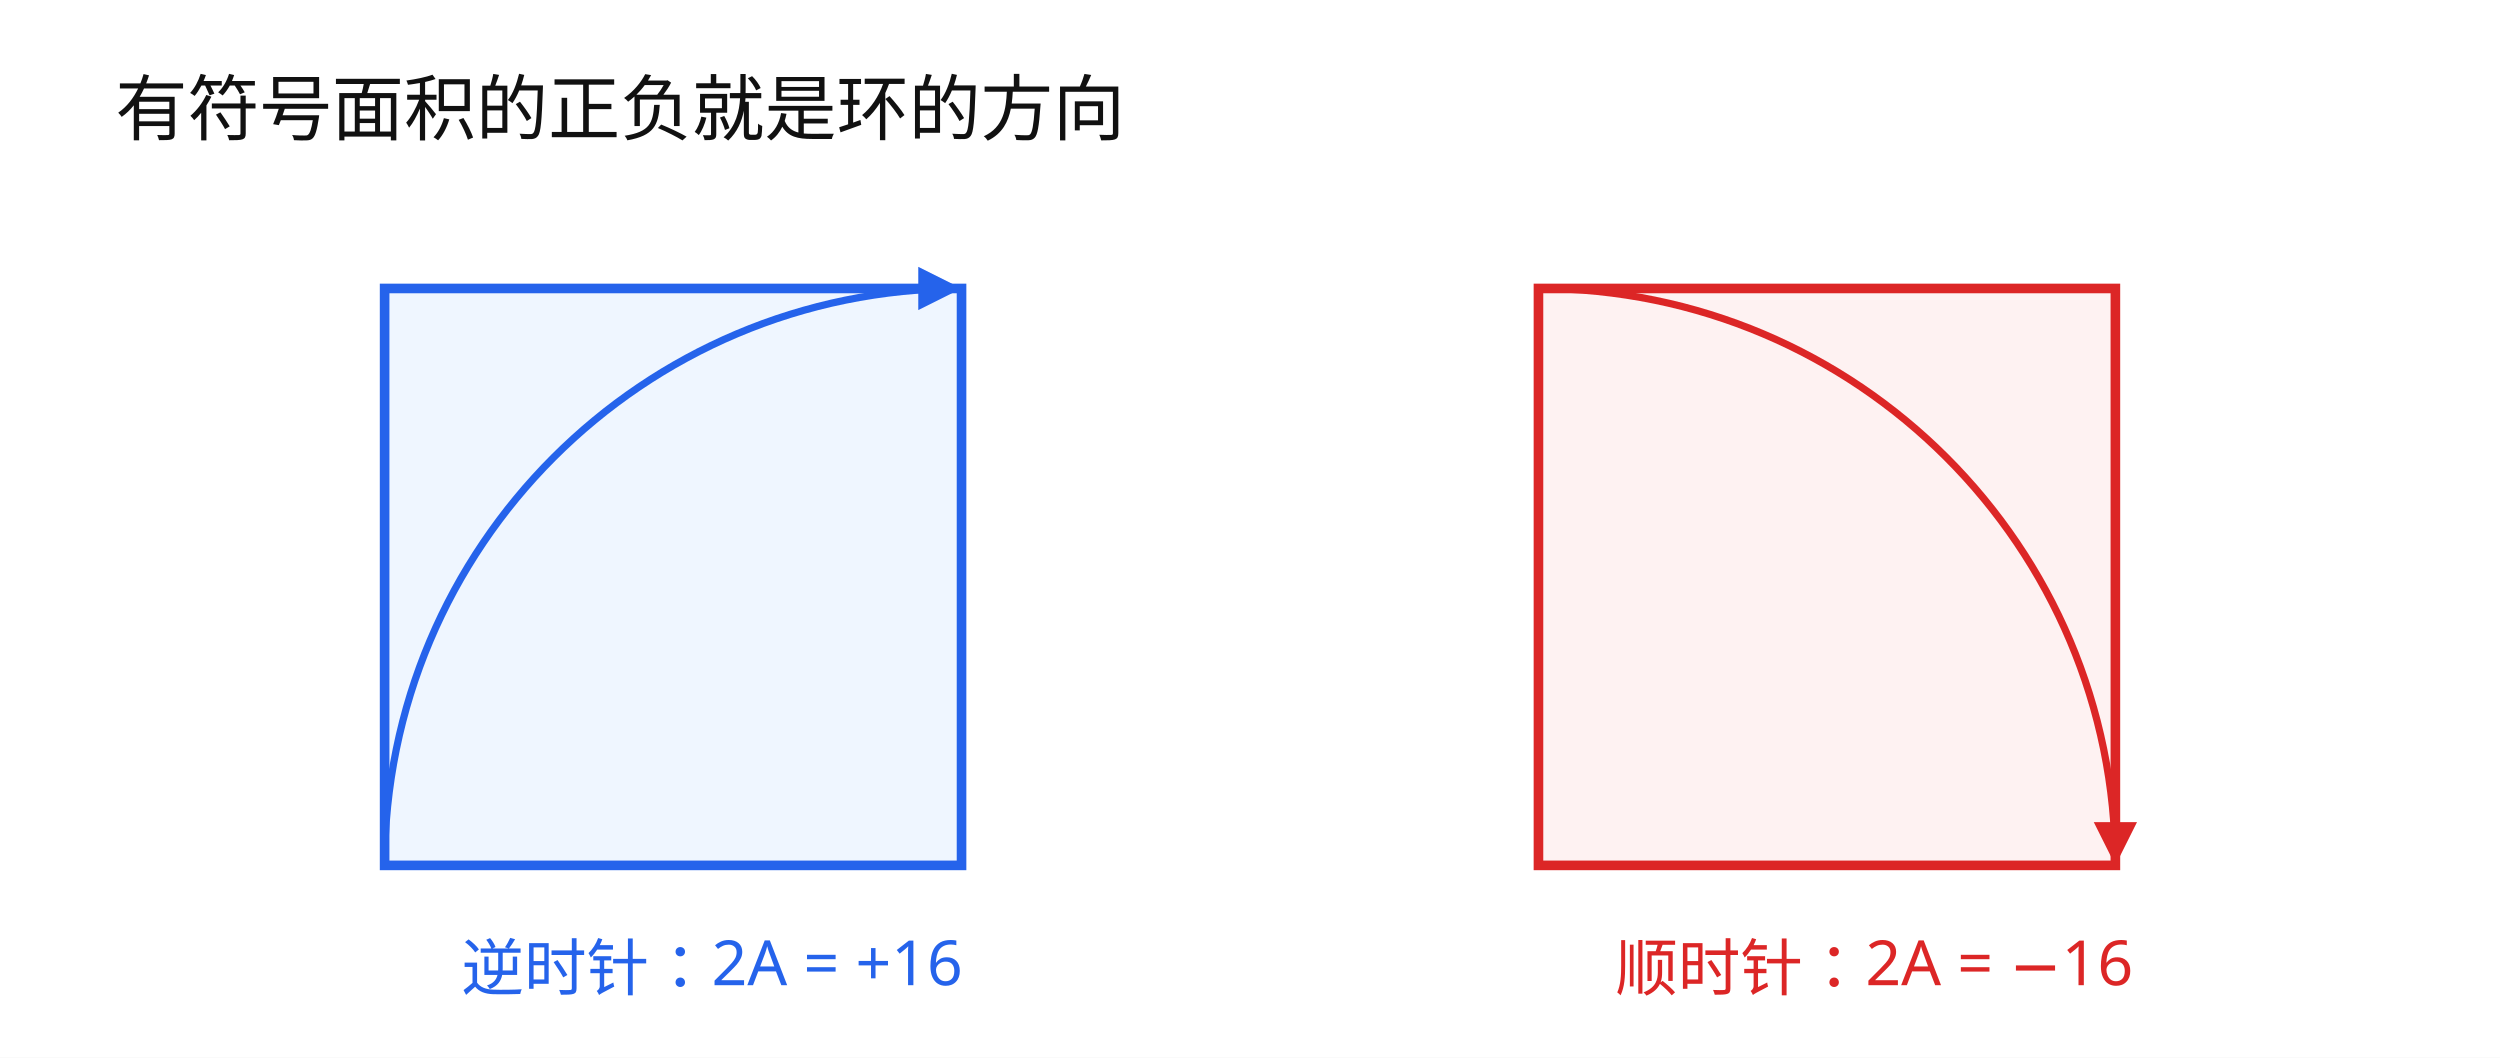
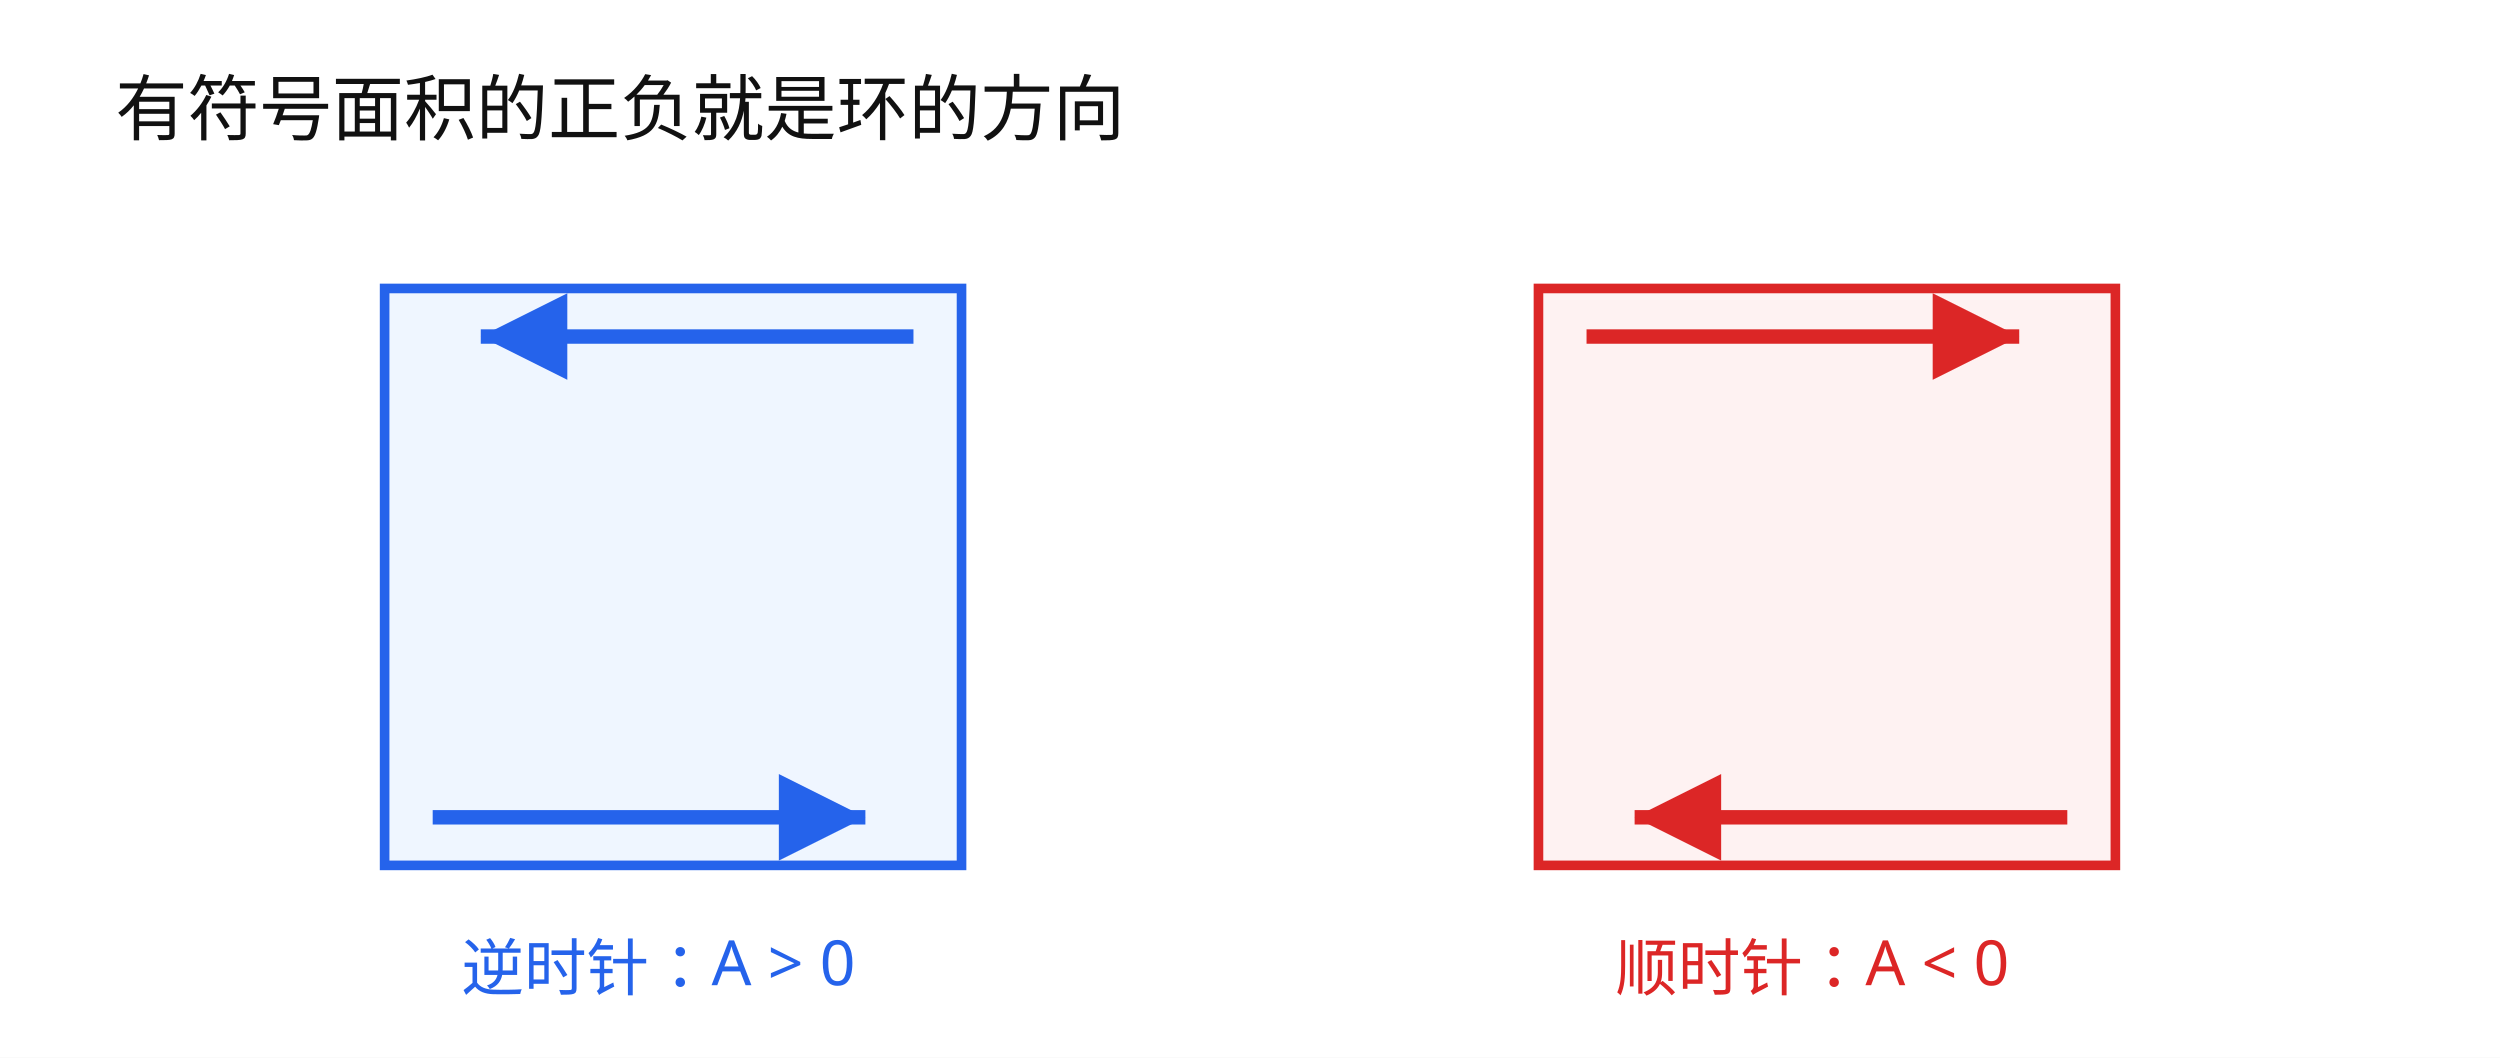
<svg xmlns="http://www.w3.org/2000/svg" viewBox="0 0 520 220" role="img" aria-label="有符号面积与方向">
  <defs>
    <marker id="ao" markerWidth="8" markerHeight="8" refX="6" refY="3" orient="auto">
      <path d="M0,0 L6,3 L0,6 Z" fill="#2563eb" />
    </marker>
    <marker id="aor" markerWidth="8" markerHeight="8" refX="6" refY="3" orient="auto">
      <path d="M0,0 L6,3 L0,6 Z" fill="#dc2626" />
    </marker>
  </defs>
  <rect width="520" height="220" fill="#ffffff" />
  <text x="24" y="28" font-family="sans-serif" font-size="15" fill="#111">有符号面积的正负就是环的方向</text>
  <rect x="80" y="60" width="120" height="120" fill="#eff6ff" stroke="#2563eb" stroke-width="2" />
-   <path d="M 80 180 A 120 120 0 0 1 200 60" fill="none" stroke="#2563eb" stroke-width="1.5" marker-end="url(#ao)" />
-   <text x="96" y="206" font-family="sans-serif" font-size="13" fill="#2563eb">逆时针：2A = +16</text>
+   <line x1="90" y1="170" x2="180" y2="170" stroke="#2563eb" stroke-width="3" marker-end="url(#ao)" />
+   <line x1="190" y1="70" x2="100" y2="70" stroke="#2563eb" stroke-width="3" marker-end="url(#ao)" />
+   <text x="96" y="206" font-family="sans-serif" font-size="13" fill="#2563eb">逆时针：A &gt; 0</text>
  <rect x="320" y="60" width="120" height="120" fill="#fef2f2" stroke="#dc2626" stroke-width="2" />
-   <path d="M 320 60 A 120 120 0 0 1 440 180" fill="none" stroke="#dc2626" stroke-width="1.5" marker-end="url(#aor)" />
-   <text x="336" y="206" font-family="sans-serif" font-size="13" fill="#dc2626">顺时针：2A = −16</text>
+   <line x1="430" y1="170" x2="340" y2="170" stroke="#dc2626" stroke-width="3" marker-end="url(#aor)" />
+   <line x1="330" y1="70" x2="420" y2="70" stroke="#dc2626" stroke-width="3" marker-end="url(#aor)" />
+   <text x="336" y="206" font-family="sans-serif" font-size="13" fill="#dc2626">顺时针：A &lt; 0</text>
</svg>
